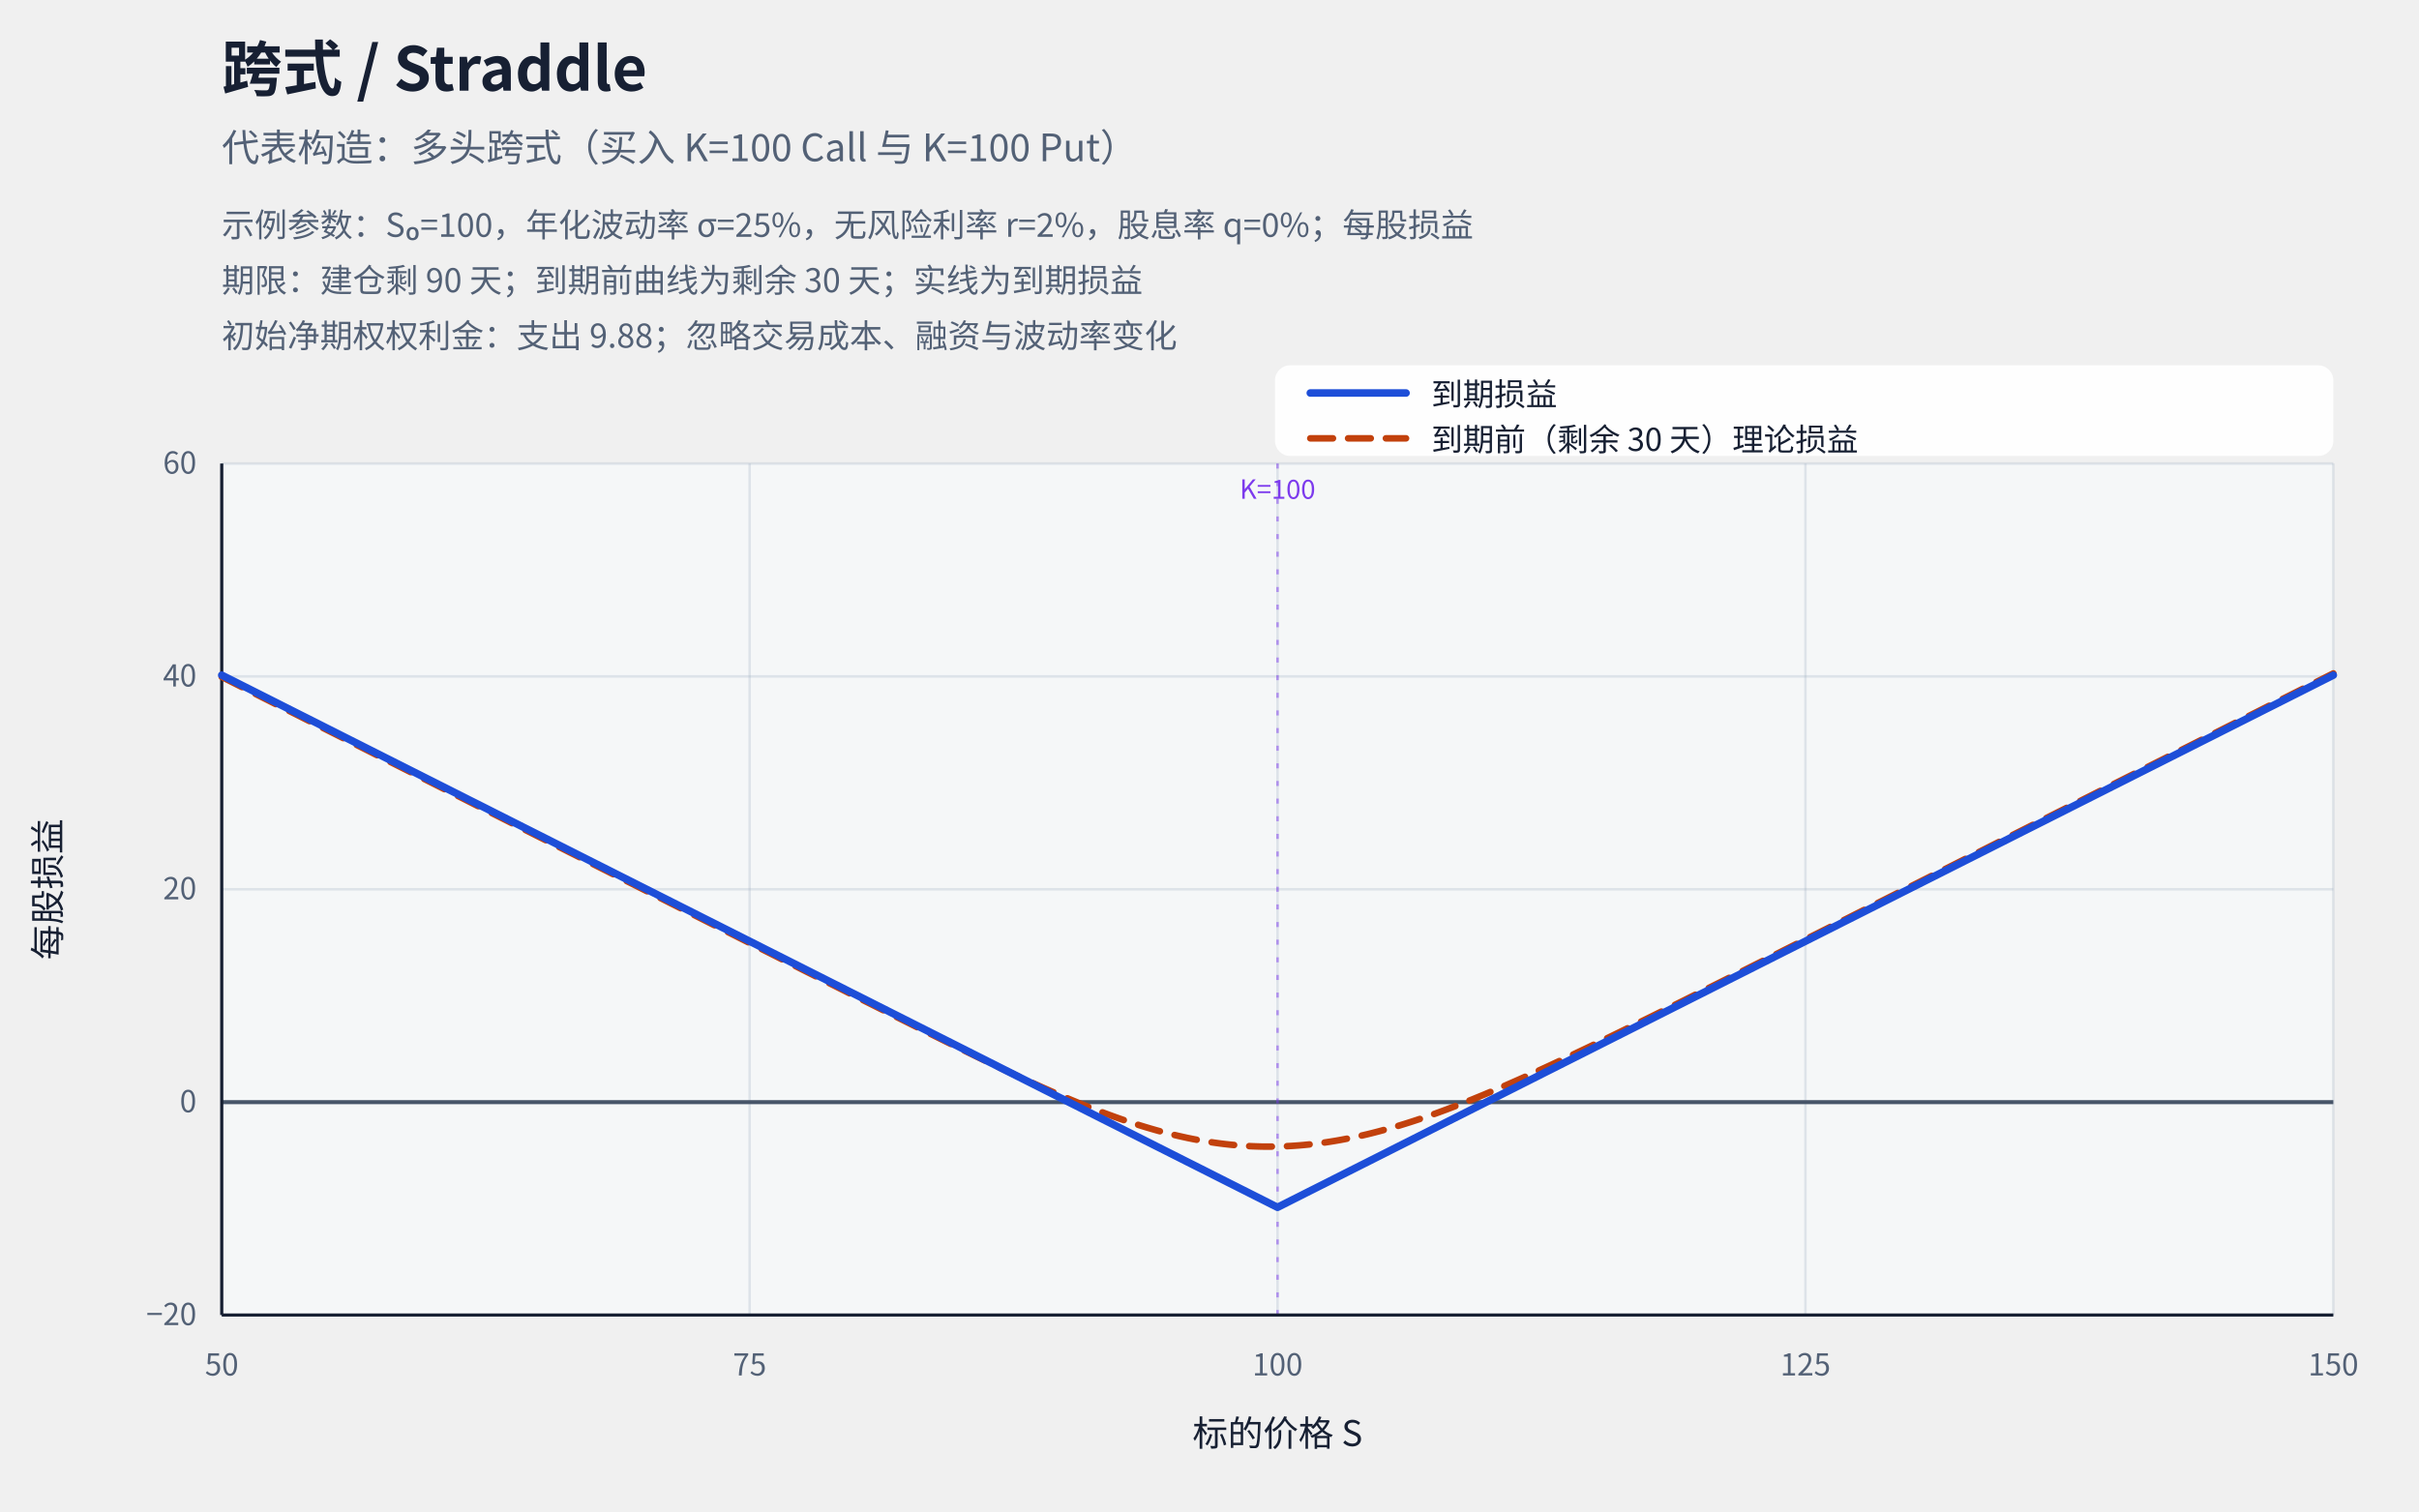
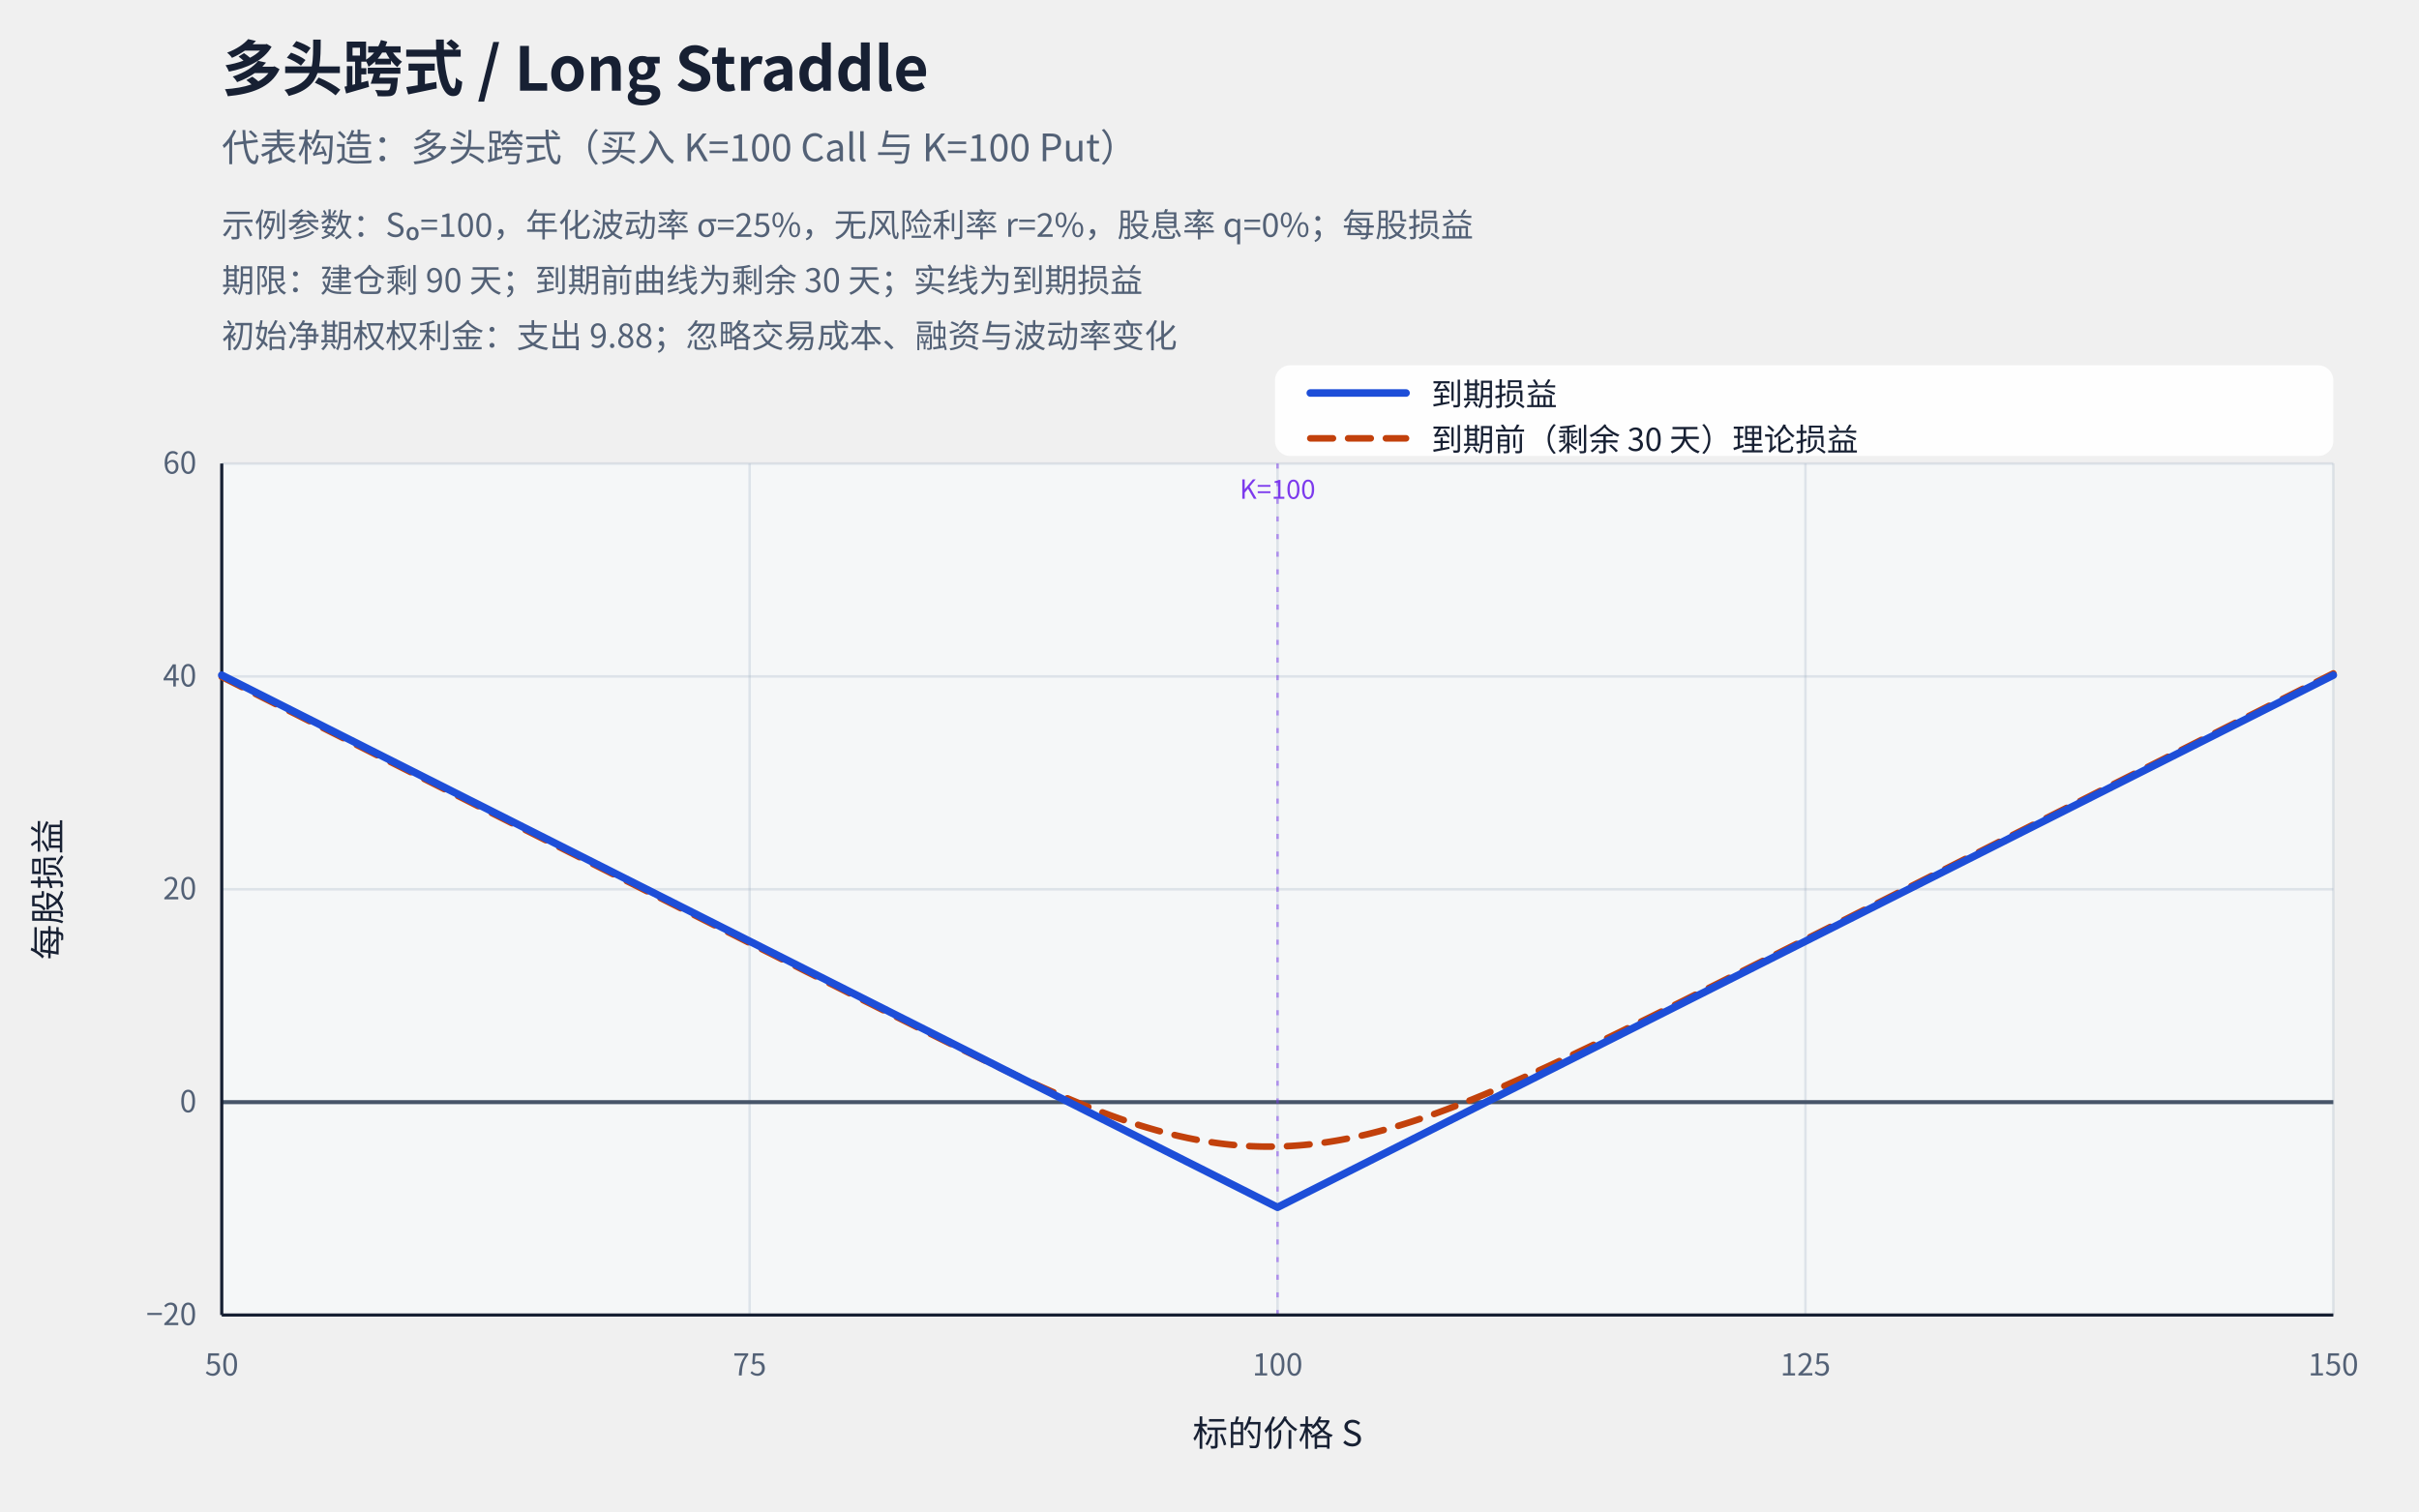
<svg xmlns="http://www.w3.org/2000/svg" width="960" height="600" viewBox="0 0 960 600" role="img" aria-labelledby="chart-title chart-desc">
  <style>
    :root { color-scheme: light dark; }
    text { font-family: -apple-system, BlinkMacSystemFont, 'Segoe UI', 'Noto Sans CJK SC', 'PingFang SC', sans-serif; fill:#172033; }
    .muted { fill:#536176; }
    .grid { stroke:#94a3b8; stroke-opacity:.24; stroke-width:1; }
    .axis { stroke:#172033; stroke-width:1.25; }
    .zero { stroke:#475569; stroke-width:1.6; }
    .strike { stroke:#7c3aed; stroke-width:1; stroke-dasharray:2 5; stroke-opacity:.48; }
    .strike-label { fill:#7c3aed; }
    .solid { fill:none; stroke:#1d4ed8; stroke-width:3; stroke-linecap:round; stroke-linejoin:round; }
    .before { fill:none; stroke:#c2410c; stroke-width:2.6; stroke-dasharray:9 6; stroke-linecap:round; stroke-linejoin:round; }
    .legend-bg { fill:#ffffff; fill-opacity:.92; }
    .plot-bg { fill:#f8fafc; fill-opacity:.65; }
    @media (prefers-color-scheme: dark) {
      text { fill:#e6edf7; }
      .muted { fill:#b2bfd2; }
      .grid { stroke:#64748b; }
      .axis { stroke:#e6edf7; }
      .zero { stroke:#cbd5e1; }
      .strike { stroke:#c4b5fd; }
      .strike-label { fill:#c4b5fd; }
      .solid { stroke:#60a5fa; }
      .before { stroke:#fb923c; }
      .legend-bg { fill:#171b22; }
      .plot-bg { fill:#111827; }
    }
  </style>
-   <text x="88" y="36" font-size="24" font-weight="700">跨式 / Straddle</text>
+   <text x="88" y="36" font-size="24" font-weight="700">多头跨式 / Long Straddle</text>
  <text x="88" y="64" font-size="15" class="muted">代表构造：多头跨式（买入 K=100 Call 与 K=100 Put）</text>
  <text x="88" y="94" font-size="13" class="muted">示例参数：S₀=100，年化波动率 σ=25%，无风险利率 r=2%，股息率 q=0%；每股损益</text>
  <text x="88" y="116" font-size="13" class="muted">期限：建仓剩 90 天；到期前曲线为剩余 30 天；实线为到期损益</text>
  <text x="88" y="138" font-size="13" class="muted">初始净期权权利金：支出 9.88；忽略交易成本、融资与波动率变化</text>
  <rect x="506" y="145" width="420" height="36" rx="6" class="legend-bg" />
  <line x1="520" y1="156" x2="558" y2="156" class="solid" />
  <text x="568" y="161" font-size="12.5">到期损益</text>
  <line x1="520" y1="174" x2="558" y2="174" class="before" />
  <text x="568" y="179" font-size="12.5">到期前（剩余 30 天）理论损益</text>
  <rect x="88" y="184" width="838" height="338" class="plot-bg" />
  <line x1="88.00" y1="184" x2="88.00" y2="522" class="grid" />
  <text x="88.00" y="546" font-size="12" text-anchor="middle" class="muted">50</text>
  <line x1="297.50" y1="184" x2="297.50" y2="522" class="grid" />
  <text x="297.50" y="546" font-size="12" text-anchor="middle" class="muted">75</text>
  <line x1="507.00" y1="184" x2="507.00" y2="522" class="grid" />
  <text x="507.00" y="546" font-size="12" text-anchor="middle" class="muted">100</text>
  <line x1="716.50" y1="184" x2="716.50" y2="522" class="grid" />
  <text x="716.50" y="546" font-size="12" text-anchor="middle" class="muted">125</text>
  <line x1="926.00" y1="184" x2="926.00" y2="522" class="grid" />
  <text x="926.00" y="546" font-size="12" text-anchor="middle" class="muted">150</text>
  <line x1="88" y1="522.00" x2="926" y2="522.00" class="grid" />
  <text x="78" y="526.00" font-size="12" text-anchor="end" class="muted">−20</text>
  <line x1="88" y1="437.50" x2="926" y2="437.50" class="zero" />
  <text x="78" y="441.50" font-size="12" text-anchor="end" class="muted">0</text>
  <line x1="88" y1="353.00" x2="926" y2="353.00" class="grid" />
  <text x="78" y="357.00" font-size="12" text-anchor="end" class="muted">20</text>
  <line x1="88" y1="268.50" x2="926" y2="268.50" class="grid" />
  <text x="78" y="272.50" font-size="12" text-anchor="end" class="muted">40</text>
  <line x1="88" y1="184.00" x2="926" y2="184.00" class="grid" />
  <text x="78" y="188.00" font-size="12" text-anchor="end" class="muted">60</text>
  <line x1="507.00" y1="184" x2="507.00" y2="522" class="strike" />
  <text x="507.00" y="198" font-size="10.5" text-anchor="middle" class="strike-label">K=100</text>
  <line x1="88" y1="184" x2="88" y2="522" class="axis" />
  <line x1="88" y1="522" x2="926" y2="522" class="axis" />
  <path d="M 88.00,268.70 L 90.09,269.75 L 92.19,270.81 L 94.28,271.86 L 96.38,272.92 L 98.47,273.98 L 100.57,275.03 L 102.67,276.09 L 104.76,277.15 L 106.86,278.20 L 108.95,279.26 L 111.05,280.31 L 113.14,281.37 L 115.23,282.43 L 117.33,283.48 L 119.42,284.54 L 121.52,285.60 L 123.62,286.65 L 125.71,287.71 L 127.81,288.76 L 129.90,289.82 L 132.00,290.88 L 134.09,291.93 L 136.19,292.99 L 138.28,294.05 L 140.38,295.10 L 142.47,296.16 L 144.56,297.21 L 146.66,298.27 L 148.75,299.33 L 150.85,300.38 L 152.94,301.44 L 155.04,302.50 L 157.13,303.55 L 159.23,304.61 L 161.32,305.66 L 163.42,306.72 L 165.51,307.78 L 167.61,308.83 L 169.70,309.89 L 171.80,310.95 L 173.89,312.00 L 175.99,313.06 L 178.08,314.11 L 180.18,315.17 L 182.28,316.23 L 184.37,317.28 L 186.46,318.34 L 188.56,319.40 L 190.66,320.45 L 192.75,321.51 L 194.84,322.56 L 196.94,323.62 L 199.04,324.68 L 201.13,325.73 L 203.23,326.79 L 205.32,327.85 L 207.41,328.90 L 209.51,329.96 L 211.60,331.01 L 213.70,332.07 L 215.80,333.13 L 217.89,334.18 L 219.99,335.24 L 222.08,336.30 L 224.18,337.35 L 226.27,338.41 L 228.37,339.46 L 230.46,340.52 L 232.55,341.58 L 234.65,342.63 L 236.75,343.69 L 238.84,344.75 L 240.94,345.80 L 243.03,346.86 L 245.12,347.91 L 247.22,348.97 L 249.31,350.03 L 251.41,351.08 L 253.50,352.14 L 255.60,353.20 L 257.70,354.25 L 259.79,355.31 L 261.88,356.36 L 263.98,357.42 L 266.07,358.48 L 268.17,359.53 L 270.26,360.59 L 272.36,361.65 L 274.46,362.70 L 276.55,363.76 L 278.64,364.81 L 280.74,365.87 L 282.84,366.93 L 284.93,367.98 L 287.02,369.04 L 289.12,370.10 L 291.22,371.15 L 293.31,372.21 L 295.40,373.26 L 297.50,374.32 L 299.60,375.38 L 301.69,376.43 L 303.78,377.49 L 305.88,378.54 L 307.98,379.60 L 310.07,380.66 L 312.17,381.71 L 314.26,382.77 L 316.36,383.82 L 318.45,384.88 L 320.55,385.94 L 322.64,386.99 L 324.74,388.05 L 326.83,389.10 L 328.92,390.16 L 331.02,391.21 L 333.12,392.27 L 335.21,393.32 L 337.30,394.38 L 339.40,395.43 L 341.50,396.48 L 343.59,397.54 L 345.69,398.59 L 347.78,399.64 L 349.88,400.69 L 351.97,401.75 L 354.06,402.80 L 356.16,403.85 L 358.25,404.89 L 360.35,405.94 L 362.44,406.99 L 364.54,408.03 L 366.63,409.08 L 368.73,410.12 L 370.83,411.16 L 372.92,412.20 L 375.02,413.24 L 377.11,414.27 L 379.20,415.30 L 381.30,416.33 L 383.39,417.36 L 385.49,418.38 L 387.58,419.40 L 389.68,420.41 L 391.77,421.42 L 393.87,422.43 L 395.96,423.43 L 398.06,424.43 L 400.15,425.42 L 402.25,426.40 L 404.35,427.38 L 406.44,428.35 L 408.54,429.32 L 410.63,430.27 L 412.73,431.22 L 414.82,432.15 L 416.92,433.08 L 419.01,434.00 L 421.11,434.91 L 423.20,435.80 L 425.30,436.68 L 427.39,437.55 L 429.48,438.41 L 431.58,439.25 L 433.67,440.08 L 435.77,440.90 L 437.87,441.69 L 439.96,442.47 L 442.06,443.24 L 444.15,443.98 L 446.25,444.71 L 448.34,445.41 L 450.44,446.10 L 452.53,446.77 L 454.62,447.41 L 456.72,448.03 L 458.81,448.63 L 460.91,449.21 L 463.00,449.76 L 465.10,450.29 L 467.19,450.80 L 469.29,451.27 L 471.38,451.73 L 473.48,452.15 L 475.58,452.55 L 477.67,452.92 L 479.77,453.27 L 481.86,453.58 L 483.95,453.87 L 486.05,454.13 L 488.14,454.36 L 490.24,454.56 L 492.33,454.73 L 494.43,454.88 L 496.52,454.99 L 498.62,455.07 L 500.71,455.13 L 502.81,455.15 L 504.90,455.14 L 507.00,455.11 L 509.09,455.04 L 511.19,454.95 L 513.28,454.83 L 515.38,454.68 L 517.47,454.50 L 519.57,454.29 L 521.66,454.05 L 523.76,453.79 L 525.86,453.50 L 527.95,453.18 L 530.04,452.84 L 532.14,452.47 L 534.23,452.07 L 536.33,451.65 L 538.42,451.21 L 540.52,450.74 L 542.62,450.25 L 544.71,449.73 L 546.81,449.19 L 548.90,448.63 L 551.00,448.05 L 553.09,447.45 L 555.18,446.83 L 557.28,446.18 L 559.38,445.52 L 561.47,444.84 L 563.57,444.15 L 565.66,443.43 L 567.75,442.70 L 569.85,441.96 L 571.94,441.19 L 574.04,440.42 L 576.13,439.62 L 578.23,438.82 L 580.33,438.00 L 582.42,437.17 L 584.52,436.33 L 586.61,435.47 L 588.71,434.61 L 590.80,433.73 L 592.89,432.84 L 594.99,431.94 L 597.09,431.04 L 599.18,430.12 L 601.28,429.20 L 603.37,428.27 L 605.47,427.33 L 607.56,426.38 L 609.66,425.43 L 611.75,424.47 L 613.84,423.51 L 615.94,422.54 L 618.03,421.56 L 620.13,420.58 L 622.22,419.59 L 624.32,418.60 L 626.41,417.60 L 628.51,416.60 L 630.61,415.60 L 632.70,414.59 L 634.79,413.58 L 636.89,412.57 L 638.99,411.55 L 641.08,410.53 L 643.17,409.51 L 645.27,408.48 L 647.37,407.45 L 649.46,406.43 L 651.55,405.39 L 653.65,404.36 L 655.75,403.33 L 657.84,402.29 L 659.93,401.25 L 662.03,400.21 L 664.12,399.17 L 666.22,398.13 L 668.32,397.09 L 670.41,396.04 L 672.50,395.00 L 674.60,393.95 L 676.70,392.90 L 678.79,391.86 L 680.88,390.81 L 682.98,389.76 L 685.08,388.71 L 687.17,387.66 L 689.26,386.61 L 691.36,385.56 L 693.46,384.50 L 695.55,383.45 L 697.64,382.40 L 699.74,381.35 L 701.84,380.29 L 703.93,379.24 L 706.03,378.19 L 708.12,377.13 L 710.22,376.08 L 712.31,375.03 L 714.41,373.97 L 716.50,372.92 L 718.59,371.86 L 720.69,370.81 L 722.78,369.75 L 724.88,368.70 L 726.97,367.64 L 729.07,366.59 L 731.16,365.53 L 733.26,364.48 L 735.36,363.42 L 737.45,362.36 L 739.54,361.31 L 741.64,360.25 L 743.74,359.20 L 745.83,358.14 L 747.92,357.09 L 750.02,356.03 L 752.12,354.97 L 754.21,353.92 L 756.30,352.86 L 758.40,351.81 L 760.50,350.75 L 762.59,349.69 L 764.68,348.64 L 766.78,347.58 L 768.88,346.53 L 770.97,345.47 L 773.07,344.41 L 775.16,343.36 L 777.25,342.30 L 779.35,341.24 L 781.45,340.19 L 783.54,339.13 L 785.63,338.08 L 787.73,337.02 L 789.83,335.96 L 791.92,334.91 L 794.01,333.85 L 796.11,332.80 L 798.21,331.74 L 800.30,330.68 L 802.39,329.63 L 804.49,328.57 L 806.59,327.51 L 808.68,326.46 L 810.78,325.40 L 812.87,324.35 L 814.97,323.29 L 817.06,322.23 L 819.16,321.18 L 821.25,320.12 L 823.34,319.06 L 825.44,318.01 L 827.53,316.95 L 829.63,315.90 L 831.72,314.84 L 833.82,313.78 L 835.91,312.73 L 838.01,311.67 L 840.11,310.61 L 842.20,309.56 L 844.29,308.50 L 846.39,307.45 L 848.49,306.39 L 850.58,305.33 L 852.67,304.28 L 854.77,303.22 L 856.87,302.16 L 858.96,301.11 L 861.05,300.05 L 863.15,299.00 L 865.25,297.94 L 867.34,296.88 L 869.43,295.83 L 871.53,294.77 L 873.62,293.71 L 875.72,292.66 L 877.82,291.60 L 879.91,290.55 L 882.00,289.49 L 884.10,288.43 L 886.20,287.38 L 888.29,286.32 L 890.38,285.26 L 892.48,284.21 L 894.58,283.15 L 896.67,282.10 L 898.76,281.04 L 900.86,279.98 L 902.96,278.93 L 905.05,277.87 L 907.14,276.81 L 909.24,275.76 L 911.34,274.70 L 913.43,273.65 L 915.53,272.59 L 917.62,271.53 L 919.72,270.48 L 921.81,269.42 L 923.91,268.36 L 926.00,267.31" class="before" />
  <path d="M 88.00,268.00 L 90.09,269.06 L 92.19,270.11 L 94.28,271.17 L 96.38,272.23 L 98.47,273.28 L 100.57,274.34 L 102.67,275.40 L 104.76,276.45 L 106.86,277.51 L 108.95,278.56 L 111.05,279.62 L 113.14,280.68 L 115.23,281.73 L 117.33,282.79 L 119.42,283.85 L 121.52,284.90 L 123.62,285.96 L 125.71,287.01 L 127.81,288.07 L 129.90,289.13 L 132.00,290.18 L 134.09,291.24 L 136.19,292.30 L 138.28,293.35 L 140.38,294.41 L 142.47,295.46 L 144.56,296.52 L 146.66,297.58 L 148.75,298.63 L 150.85,299.69 L 152.94,300.75 L 155.04,301.80 L 157.13,302.86 L 159.23,303.91 L 161.32,304.97 L 163.42,306.03 L 165.51,307.08 L 167.61,308.14 L 169.70,309.20 L 171.80,310.25 L 173.89,311.31 L 175.99,312.36 L 178.08,313.42 L 180.18,314.48 L 182.28,315.53 L 184.37,316.59 L 186.46,317.65 L 188.56,318.70 L 190.66,319.76 L 192.75,320.81 L 194.84,321.87 L 196.94,322.93 L 199.04,323.98 L 201.13,325.04 L 203.23,326.10 L 205.32,327.15 L 207.41,328.21 L 209.51,329.26 L 211.60,330.32 L 213.70,331.38 L 215.80,332.43 L 217.89,333.49 L 219.99,334.55 L 222.08,335.60 L 224.18,336.66 L 226.27,337.71 L 228.37,338.77 L 230.46,339.83 L 232.55,340.88 L 234.65,341.94 L 236.75,343.00 L 238.84,344.05 L 240.94,345.11 L 243.03,346.16 L 245.12,347.22 L 247.22,348.28 L 249.31,349.33 L 251.41,350.39 L 253.50,351.45 L 255.60,352.50 L 257.70,353.56 L 259.79,354.61 L 261.88,355.67 L 263.98,356.73 L 266.07,357.78 L 268.17,358.84 L 270.26,359.90 L 272.36,360.95 L 274.46,362.01 L 276.55,363.06 L 278.64,364.12 L 280.74,365.18 L 282.84,366.23 L 284.93,367.29 L 287.02,368.35 L 289.12,369.40 L 291.22,370.46 L 293.31,371.51 L 295.40,372.57 L 297.50,373.63 L 299.60,374.68 L 301.69,375.74 L 303.78,376.80 L 305.88,377.85 L 307.98,378.91 L 310.07,379.96 L 312.17,381.02 L 314.26,382.08 L 316.36,383.13 L 318.45,384.19 L 320.55,385.25 L 322.64,386.30 L 324.74,387.36 L 326.83,388.41 L 328.92,389.47 L 331.02,390.53 L 333.12,391.58 L 335.21,392.64 L 337.30,393.70 L 339.40,394.75 L 341.50,395.81 L 343.59,396.86 L 345.69,397.92 L 347.78,398.98 L 349.88,400.03 L 351.97,401.09 L 354.06,402.15 L 356.16,403.20 L 358.25,404.26 L 360.35,405.31 L 362.44,406.37 L 364.54,407.43 L 366.63,408.48 L 368.73,409.54 L 370.83,410.60 L 372.92,411.65 L 375.02,412.71 L 377.11,413.76 L 379.20,414.82 L 381.30,415.88 L 383.39,416.93 L 385.49,417.99 L 387.58,419.05 L 389.68,420.10 L 391.77,421.16 L 393.87,422.21 L 395.96,423.27 L 398.06,424.33 L 400.15,425.38 L 402.25,426.44 L 404.35,427.50 L 406.44,428.55 L 408.54,429.61 L 410.63,430.66 L 412.73,431.72 L 414.82,432.78 L 416.92,433.83 L 419.01,434.89 L 421.11,435.95 L 423.20,437.00 L 425.30,438.06 L 427.39,439.11 L 429.48,440.17 L 431.58,441.23 L 433.67,442.28 L 435.77,443.34 L 437.87,444.40 L 439.96,445.45 L 442.06,446.51 L 444.15,447.56 L 446.25,448.62 L 448.34,449.68 L 450.44,450.73 L 452.53,451.79 L 454.62,452.85 L 456.72,453.90 L 458.81,454.96 L 460.91,456.01 L 463.00,457.07 L 465.10,458.13 L 467.19,459.18 L 469.29,460.24 L 471.38,461.30 L 473.48,462.35 L 475.58,463.41 L 477.67,464.46 L 479.77,465.52 L 481.86,466.58 L 483.95,467.63 L 486.05,468.69 L 488.14,469.75 L 490.24,470.80 L 492.33,471.86 L 494.43,472.91 L 496.52,473.97 L 498.62,475.03 L 500.71,476.08 L 502.81,477.14 L 504.90,478.20 L 507.00,479.25 L 509.09,478.20 L 511.19,477.14 L 513.28,476.08 L 515.38,475.03 L 517.47,473.97 L 519.57,472.91 L 521.66,471.86 L 523.76,470.80 L 525.86,469.75 L 527.95,468.69 L 530.04,467.63 L 532.14,466.58 L 534.23,465.52 L 536.33,464.46 L 538.42,463.41 L 540.52,462.35 L 542.62,461.30 L 544.71,460.24 L 546.81,459.18 L 548.90,458.13 L 551.00,457.07 L 553.09,456.01 L 555.18,454.96 L 557.28,453.90 L 559.38,452.85 L 561.47,451.79 L 563.57,450.73 L 565.66,449.68 L 567.75,448.62 L 569.85,447.56 L 571.94,446.51 L 574.04,445.45 L 576.13,444.40 L 578.23,443.34 L 580.33,442.28 L 582.42,441.23 L 584.52,440.17 L 586.61,439.11 L 588.71,438.06 L 590.80,437.00 L 592.89,435.95 L 594.99,434.89 L 597.09,433.83 L 599.18,432.78 L 601.28,431.72 L 603.37,430.66 L 605.47,429.61 L 607.56,428.55 L 609.66,427.50 L 611.75,426.44 L 613.84,425.38 L 615.94,424.33 L 618.03,423.27 L 620.13,422.21 L 622.22,421.16 L 624.32,420.10 L 626.41,419.05 L 628.51,417.99 L 630.61,416.93 L 632.70,415.88 L 634.79,414.82 L 636.89,413.76 L 638.99,412.71 L 641.08,411.65 L 643.17,410.60 L 645.27,409.54 L 647.37,408.48 L 649.46,407.43 L 651.55,406.37 L 653.65,405.31 L 655.75,404.26 L 657.84,403.20 L 659.93,402.15 L 662.03,401.09 L 664.12,400.03 L 666.22,398.98 L 668.32,397.92 L 670.41,396.86 L 672.50,395.81 L 674.60,394.75 L 676.70,393.70 L 678.79,392.64 L 680.88,391.58 L 682.98,390.53 L 685.08,389.47 L 687.17,388.41 L 689.26,387.36 L 691.36,386.30 L 693.46,385.25 L 695.55,384.19 L 697.64,383.13 L 699.74,382.08 L 701.84,381.02 L 703.93,379.96 L 706.03,378.91 L 708.12,377.85 L 710.22,376.80 L 712.31,375.74 L 714.41,374.68 L 716.50,373.63 L 718.59,372.57 L 720.69,371.51 L 722.78,370.46 L 724.88,369.40 L 726.97,368.35 L 729.07,367.29 L 731.16,366.23 L 733.26,365.18 L 735.36,364.12 L 737.45,363.06 L 739.54,362.01 L 741.64,360.95 L 743.74,359.90 L 745.83,358.84 L 747.92,357.78 L 750.02,356.73 L 752.12,355.67 L 754.21,354.61 L 756.30,353.56 L 758.40,352.50 L 760.50,351.45 L 762.59,350.39 L 764.68,349.33 L 766.78,348.28 L 768.88,347.22 L 770.97,346.16 L 773.07,345.11 L 775.16,344.05 L 777.25,343.00 L 779.35,341.94 L 781.45,340.88 L 783.54,339.83 L 785.63,338.77 L 787.73,337.71 L 789.83,336.66 L 791.92,335.60 L 794.01,334.55 L 796.11,333.49 L 798.21,332.43 L 800.30,331.38 L 802.39,330.32 L 804.49,329.26 L 806.59,328.21 L 808.68,327.15 L 810.78,326.10 L 812.87,325.04 L 814.97,323.98 L 817.06,322.93 L 819.16,321.87 L 821.25,320.81 L 823.34,319.76 L 825.44,318.70 L 827.53,317.65 L 829.63,316.59 L 831.72,315.53 L 833.82,314.48 L 835.91,313.42 L 838.01,312.36 L 840.11,311.31 L 842.20,310.25 L 844.29,309.20 L 846.39,308.14 L 848.49,307.08 L 850.58,306.03 L 852.67,304.97 L 854.77,303.91 L 856.87,302.86 L 858.96,301.80 L 861.05,300.75 L 863.15,299.69 L 865.25,298.63 L 867.34,297.58 L 869.43,296.52 L 871.53,295.46 L 873.62,294.41 L 875.72,293.35 L 877.82,292.30 L 879.91,291.24 L 882.00,290.18 L 884.10,289.13 L 886.20,288.07 L 888.29,287.01 L 890.38,285.96 L 892.48,284.90 L 894.58,283.85 L 896.67,282.79 L 898.76,281.73 L 900.86,280.68 L 902.96,279.62 L 905.05,278.56 L 907.14,277.51 L 909.24,276.45 L 911.34,275.40 L 913.43,274.34 L 915.53,273.28 L 917.62,272.23 L 919.72,271.17 L 921.81,270.11 L 923.91,269.06 L 926.00,268.00" class="solid" />
  <text x="507.00" y="574" font-size="14" text-anchor="middle">标的价格 S</text>
  <text x="24" y="353.00" font-size="14" text-anchor="middle" transform="rotate(-90 24 353.00)">每股损益</text>
</svg>
